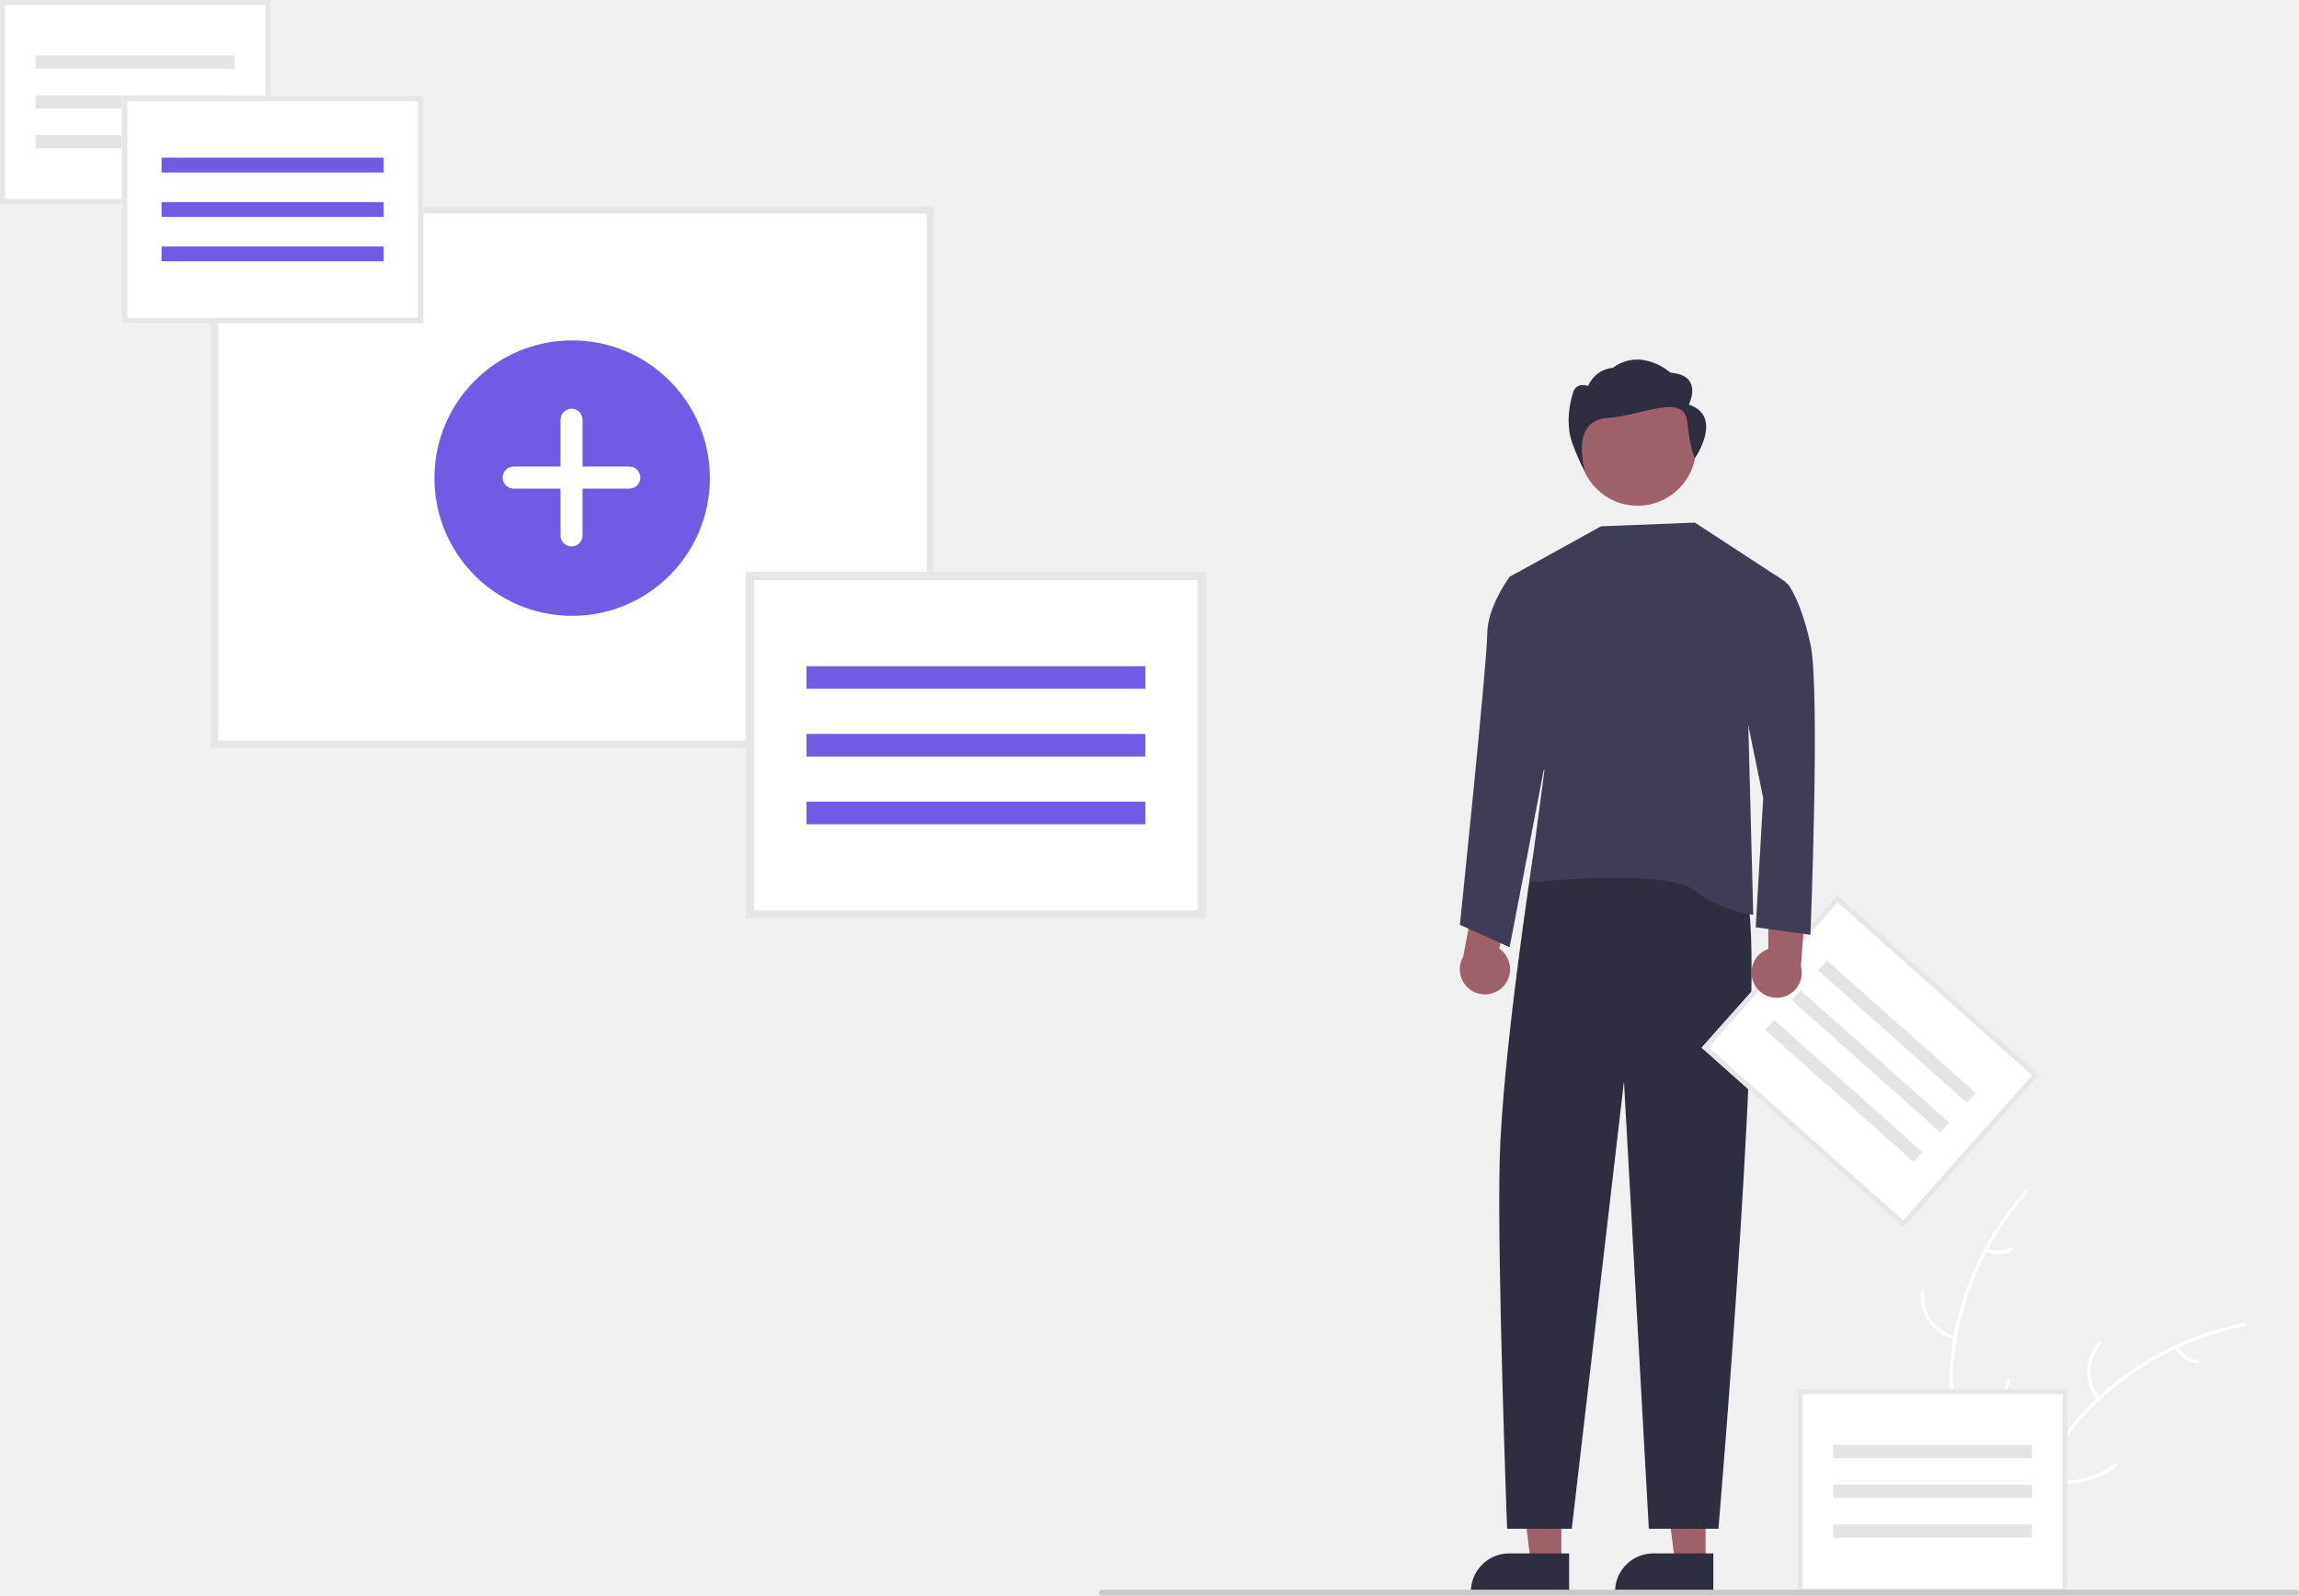
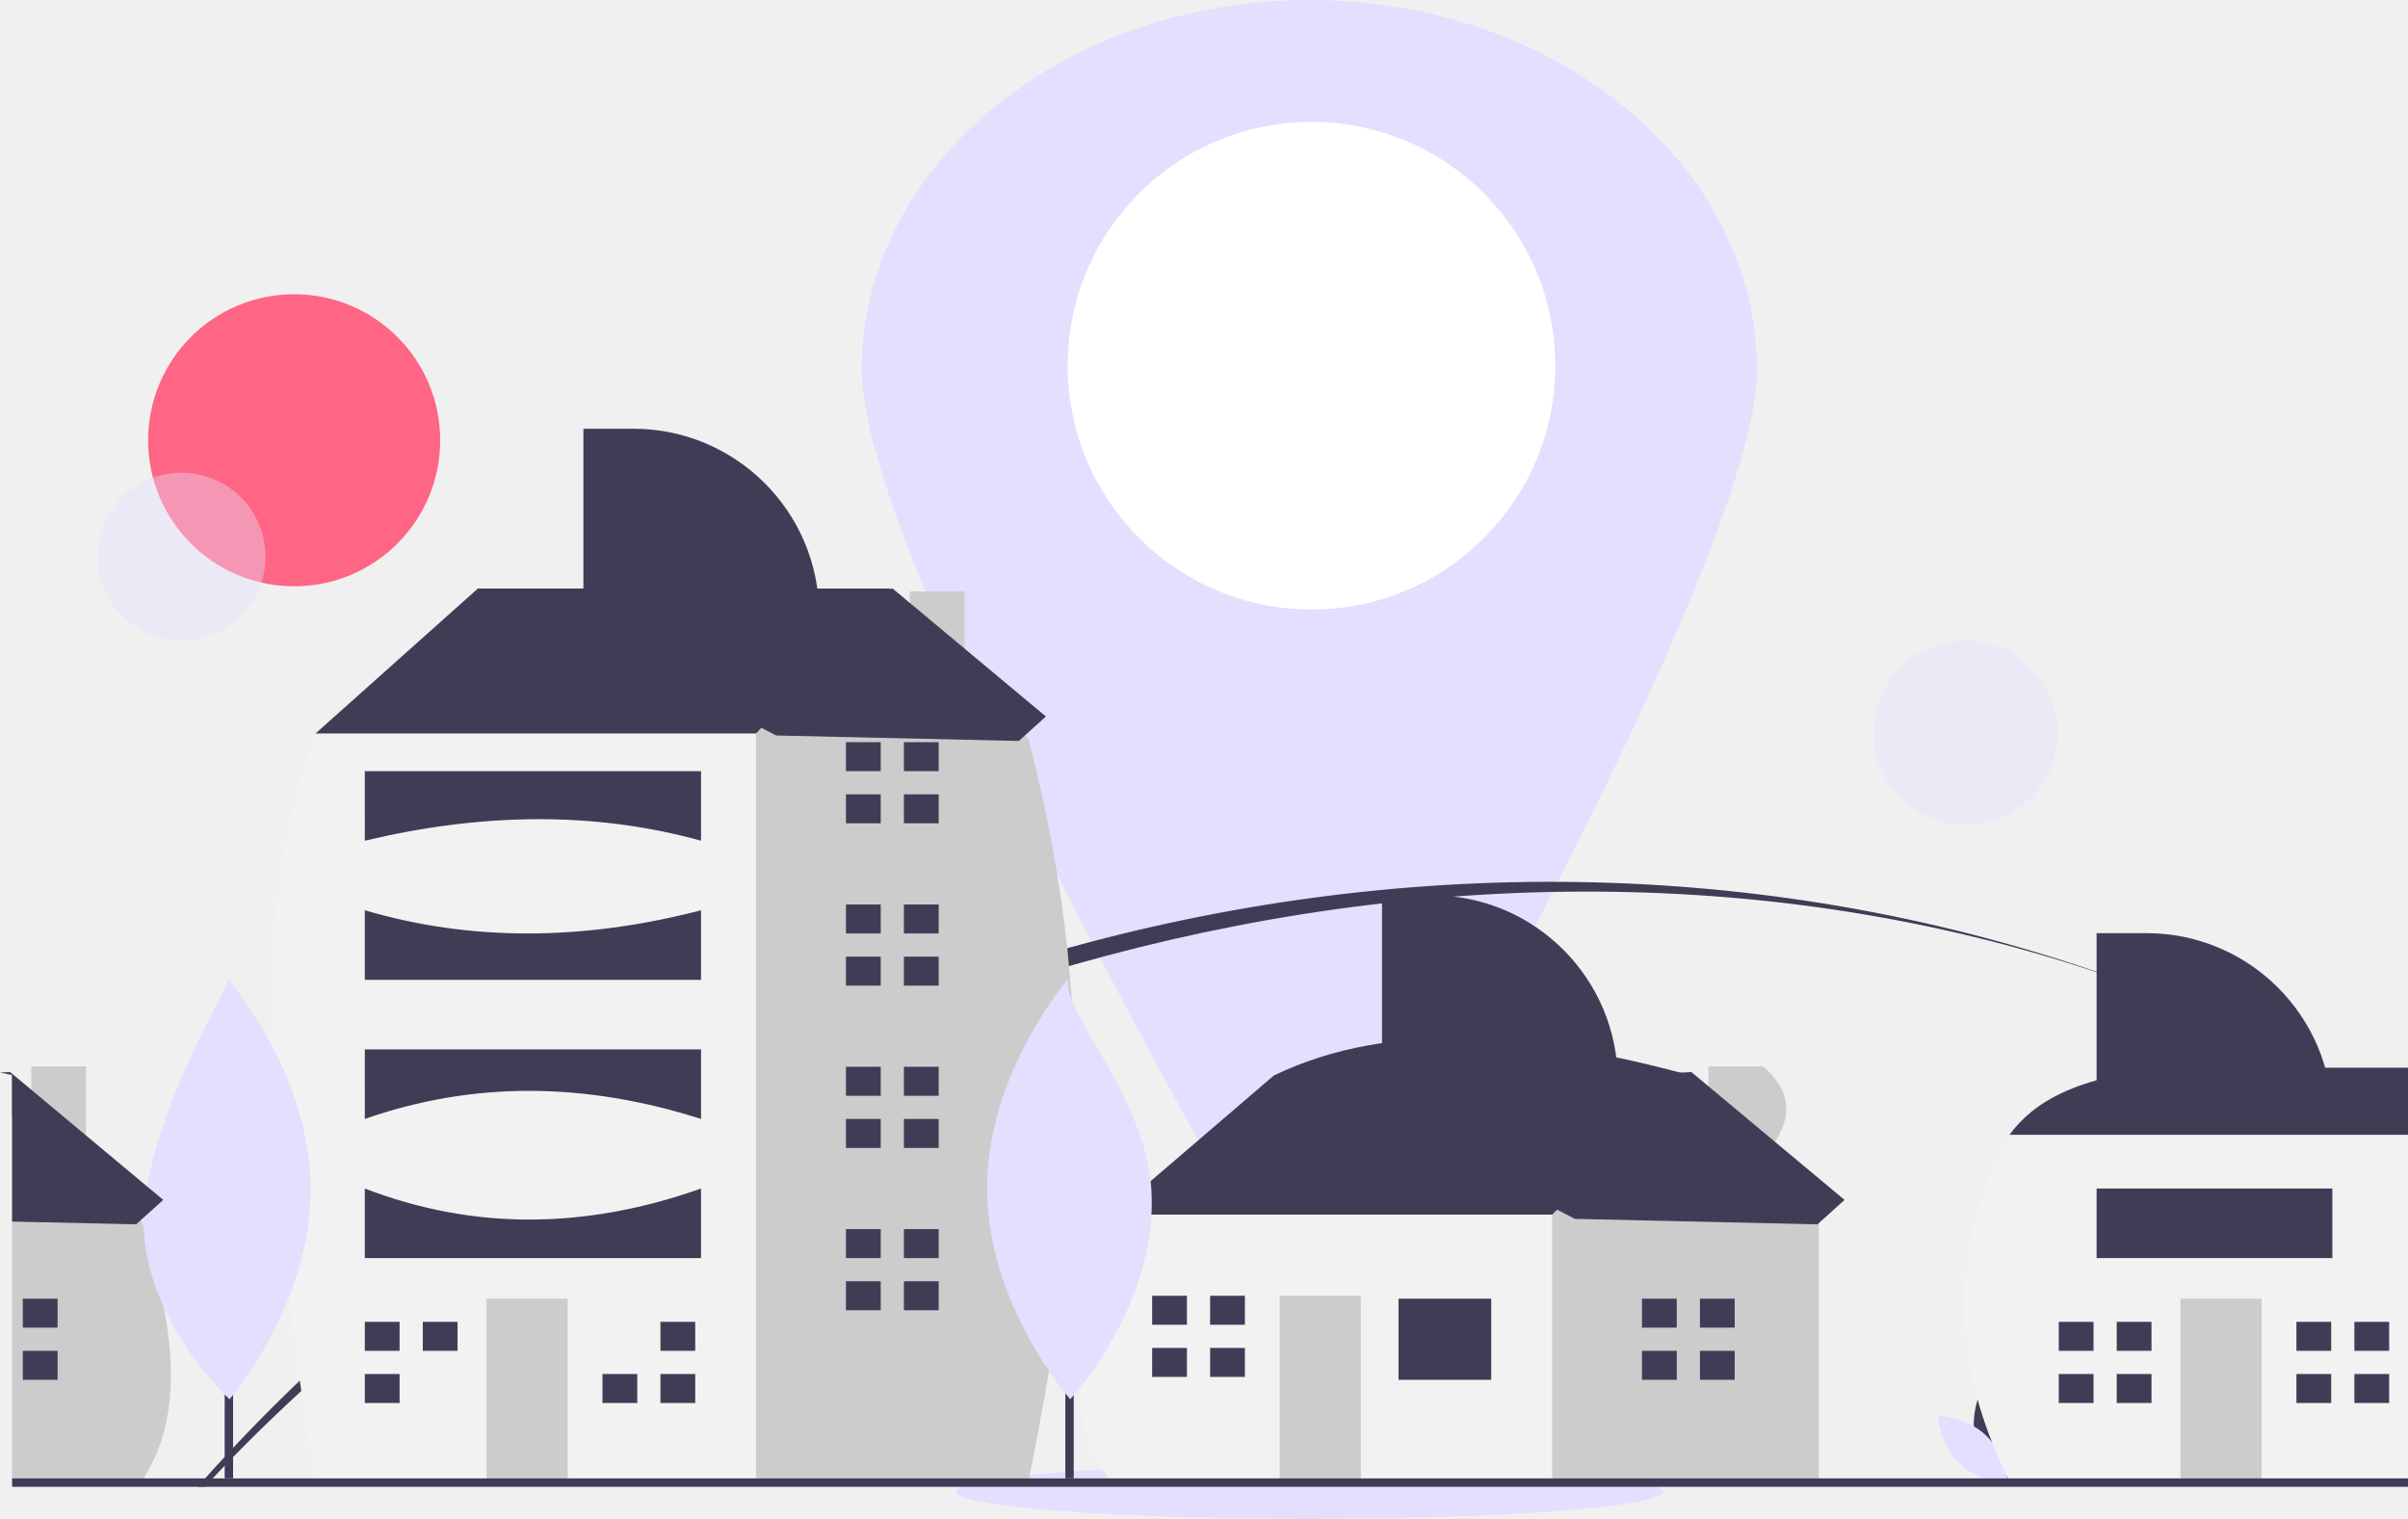
- <svg xmlns="http://www.w3.org/2000/svg" data-name="Layer 1" width="924.766" height="641.989" viewBox="0 0 924.766 641.989">
-   <path d="M901.84,677.833c3.74-30.078,22.381-59.713,51.066-69.501a139.647,139.647,0,0,0,.007,95.877c4.408,11.923,10.552,24.725,6.406,36.741-2.58,7.477-8.89,13.197-15.945,16.774-7.055,3.577-14.884,5.282-22.615,6.952l-1.522,1.258C906.965,738.222,898.1,707.91,901.84,677.833Z" transform="translate(-137.6169 -129.0053)" fill="#f0f0f0" />
-   <path d="M953.191,608.9a119.36,119.36,0,0,0-29.673,67.176,51.401,51.401,0,0,0,.585,16.094,29.481,29.481,0,0,0,7.332,13.674c3.305,3.631,7.106,6.962,9.47,11.333a18.051,18.051,0,0,1,.882,14.736c-2.088,5.988-6.202,10.868-10.392,15.501-4.652,5.144-9.565,10.413-11.543,17.233-.24.826-1.508.406-1.268-.419,3.44-11.865,14.958-18.605,20.451-29.291,2.563-4.987,3.639-10.776,1.236-16.04-2.101-4.603-6.018-8.042-9.396-11.689a31.458,31.458,0,0,1-7.667-13.103,47.519,47.519,0,0,1-1.201-16.012,115.801,115.801,0,0,1,8.457-35.191,121.477,121.477,0,0,1,21.843-35.005c.571-.64,1.451.366.884,1.002Z" transform="translate(-137.6169 -129.0053)" fill="#fff" />
-   <path d="M923.878,667.992a17.908,17.908,0,0,1-13.631-18.759c.068-.857,1.403-.791,1.335.067a16.582,16.582,0,0,0,12.716,17.424c.836.199.413,1.466-.419,1.268Z" transform="translate(-137.6169 -129.0053)" fill="#fff" />
-   <path d="M929.517,704.224a34.516,34.516,0,0,0,15.413-19.879c.243-.825,1.511-.406,1.268.419A35.902,35.902,0,0,1,930.118,705.417c-.741.439-1.338-.756-.601-1.193Z" transform="translate(-137.6169 -129.0053)" fill="#fff" />
-   <path d="M936.935,631.34a10.137,10.137,0,0,0,9.606-.488c.735-.449,1.331.747.601,1.193a11.359,11.359,0,0,1-10.626.563.69.69,0,0,1-.425-.844.671.671,0,0,1,.844-.425Z" transform="translate(-137.6169 -129.0053)" fill="#fff" />
-   <path d="M1040.342,662.054c-.451.293-.902.586-1.353.891a133.495,133.495,0,0,0-17.069,13.326c-.417.372-.835.755-1.24,1.139a140.734,140.734,0,0,0-30.564,41.839,136.671,136.671,0,0,0-7.486,19.369c-2.762,9.166-5.028,19.324-10.496,26.821a23.445,23.445,0,0,1-1.827,2.255H920.891c-.112-.056-.225-.102-.338-.158l-1.973.09c.079-.349.169-.71.248-1.06.045-.203.101-.406.146-.609.034-.135.068-.271.09-.395.011-.045.023-.09.034-.124.023-.124.057-.237.079-.349q.744-3.027,1.533-6.054c0-.011,0-.011.011-.023,4.048-15.367,9.414-30.531,16.911-44.398.226-.417.451-.846.699-1.263a130.413,130.413,0,0,1,11.714-17.768,115.291,115.291,0,0,1,7.678-8.783,95.873,95.873,0,0,1,23.991-17.971c17.723-9.358,38.242-12.943,57.183-7.227C1039.384,661.75,1039.858,661.896,1040.342,662.054Z" transform="translate(-137.6169 -129.0053)" fill="#f0f0f0" />
-   <path d="M1040.231,662.681a119.36,119.36,0,0,0-64.137,35.771,51.401,51.401,0,0,0-9.223,13.202,29.481,29.481,0,0,0-2.378,15.332c.453,4.889,1.482,9.837.738,14.751a18.051,18.051,0,0,1-8.168,12.297c-5.272,3.524-11.496,4.944-17.631,6.12-6.811,1.306-13.907,2.556-19.592,6.81-.689.515-1.448-.583-.761-1.098,9.891-7.402,23.145-5.849,33.964-11.075,5.049-2.438,9.393-6.413,10.644-12.063,1.094-4.94.037-10.044-.464-14.99a31.458,31.458,0,0,1,1.767-15.078,47.519,47.519,0,0,1,8.681-13.508,115.801,115.801,0,0,1,27.94-23.006,121.477,121.477,0,0,1,38.516-14.798c.841-.167.938,1.166.103,1.332Z" transform="translate(-137.6169 -129.0053)" fill="#fff" />
-   <path d="M981.249,692.214A17.908,17.908,0,0,1,981.659,669.029c.57-.643,1.596.213,1.025.857a16.582,16.582,0,0,0-.338,21.568c.548.662-.553,1.419-1.098.761Z" transform="translate(-137.6169 -129.0053)" fill="#fff" />
-   <path d="M963.937,724.538a34.516,34.516,0,0,0,24.275-6.592c.691-.513,1.45.586.761,1.098a35.902,35.902,0,0,1-25.274,6.808c-.856-.095-.613-1.409.239-1.314Z" transform="translate(-137.6169 -129.0053)" fill="#fff" />
-   <path d="M1013.741,670.811a10.137,10.137,0,0,0,7.964,5.394c.857.084.613,1.398-.239,1.314a11.359,11.359,0,0,1-8.823-5.948.69.69,0,0,1,.169-.929.671.671,0,0,1,.929.169Z" transform="translate(-137.6169 -129.0053)" fill="#fff" />
-   <path d="M742.239,525.983a10.056,10.056,0,0,0-1.61-15.335l9.136-34.547-17.601,5.92-5.977,31.899a10.11,10.11,0,0,0,16.052,12.063Z" transform="translate(-137.6169 -129.0053)" fill="#9e616a" />
-   <polygon points="686.055 629.029 673.795 629.028 667.963 581.74 686.057 581.741 686.055 629.029" fill="#9e616a" />
-   <path d="M826.799,769.918l-39.531-.001v-.5a15.387,15.387,0,0,1,15.386-15.386h.001l24.144.001Z" transform="translate(-137.6169 -129.0053)" fill="#2f2e41" />
-   <polygon points="628.055 629.029 615.795 629.028 609.963 581.74 628.057 581.741 628.055 629.029" fill="#9e616a" />
-   <path d="M768.799,769.918l-39.531-.001v-.5a15.387,15.387,0,0,1,15.386-15.386h.001l24.144.001Z" transform="translate(-137.6169 -129.0053)" fill="#2f2e41" />
-   <path id="b1d8f474-012b-4d97-a964-9f33bafc8058-1381" data-name="Path 1095" d="M758.853,473.114l-4.706,1.3s-12.294,79.7-13.294,121.7,3,148,3,148h26l21-180,10,180h28s20-236,11-255S758.853,473.114,758.853,473.114Z" transform="translate(-137.6169 -129.0053)" fill="#2f2e41" />
-   <circle id="e76160c9-f3a1-43ce-a248-d388186e85bb" data-name="Ellipse 219" cx="658.744" cy="179.984" r="23.493" fill="#9e616a" />
-   <path id="bb67ace3-6b73-4a38-bac1-9d795c287a43-1382" data-name="Path 1099" d="M855.853,363.114l-36.464-23.83-37.786,1.488-36.75,20.342,14,78-6,45s54-6,66,3a51.277,51.277,0,0,0,24,10l-2-77Z" transform="translate(-137.6169 -129.0053)" fill="#3f3d56" />
-   <path id="f7a1be30-9471-4724-82e7-c8ff3c288394-1383" data-name="Path 1101" d="M751.853,360.114l-3.778-.784-3.222,1.784s-9,12-9,23-11,117-11,117l20,9,16-83Z" transform="translate(-137.6169 -129.0053)" fill="#3f3d56" />
-   <path id="a2423779-f29b-465e-aa9d-0fc12224f03e-1384" data-name="Path 1104" d="M816.934,291.764s6.144-11.746-7.374-12.814c0,0-11.524-10.454-23.271-1.911,0,0-6.407,0-9.911,7.25,0,0-5.039-1.911-6.147,3.204,0,0-3.687,10.679,0,20.289s4.912,10.679,4.912,10.679-6.059-20.149,8.689-21.217,31.252-10.285,32.481,1.462,3.079,14.641,3.079,14.641S831.067,296.57,816.934,291.764Z" transform="translate(-137.6169 -129.0053)" fill="#2f2e41" />
-   <path id="e9616824-6bd8-4015-8eb7-3dcfe132b2c0-1385" data-name="Subtraction 1" d="M513.353,429.969h-291v-218h291Z" transform="translate(-137.6169 -129.0053)" fill="#fff" />
-   <path id="f4711ed8-dad6-4be5-800d-5829f7fb3f37-1386" data-name="Subtraction 1" d="M513.353,429.969h-291v-218h291Zm-288-215v212h285v-212Z" transform="translate(-137.6169 -129.0053)" fill="#e6e6e6" />
-   <g id="b3812a0d-69b2-4ac3-87c4-e066c2de2dfd" data-name="Group 41">
-     <circle id="fb0bff05-a63a-421c-8737-de050f830f30" data-name="Ellipse 220" cx="230.145" cy="192.373" r="55.409" fill="#705ce4" />
-     <path id="f9b355f0-5797-4243-8ae5-6fe77774d21b-1387" data-name="Path 1106" d="M390.771,316.725h-18.839v-18.839a4.433,4.433,0,0,0-4.433-4.433h0a4.433,4.433,0,0,0-4.433,4.433v18.839h-18.839a4.433,4.433,0,0,0-4.433,4.433v0h0a4.433,4.433,0,0,0,4.433,4.433h18.839v18.839a4.433,4.433,0,0,0,4.433,4.433h0a4.433,4.433,0,0,0,4.433-4.433V325.591h18.839a4.433,4.433,0,0,0,4.433-4.433v0h0a4.433,4.433,0,0,0-4.433-4.433h0Z" transform="translate(-137.6169 -129.0053)" fill="#fff" />
-   </g>
-   <path d="M246.356,211.06h-108.739V129.005h108.739Z" transform="translate(-137.6169 -129.0053)" fill="#fff" />
-   <path d="M246.356,211.06h-108.739V129.005h108.739Zm-106.739-2h104.739V131.005h-104.739Z" transform="translate(-137.6169 -129.0053)" fill="#e6e6e6" />
-   <rect id="a0756b3d-8076-4d61-8f2c-cdb882ad5331" data-name="Rectangle 342" x="14.342" y="22.348" width="80.054" height="5.337" fill="#e4e4e4" />
-   <rect id="b5dd6458-8ffa-4f7b-ade4-3f6bf4de284a" data-name="Rectangle 343" x="14.342" y="38.358" width="80.054" height="5.337" fill="#e4e4e4" />
-   <rect id="bf0c907d-dbb4-4364-8cdd-63eed4118a99" data-name="Rectangle 344" x="14.342" y="54.369" width="80.054" height="5.337" fill="#e4e4e4" />
-   <path d="M969.356,770.059h-108.739V688.005h108.739Z" transform="translate(-137.6169 -129.0053)" fill="#fff" />
-   <path d="M969.356,770.059h-108.739V688.005h108.739Zm-106.739-2h104.739V690.005h-104.739Z" transform="translate(-137.6169 -129.0053)" fill="#e6e6e6" />
-   <rect id="b0c2ce11-0b20-4ceb-9ae2-a734f04b6c4a" data-name="Rectangle 342" x="737.342" y="581.348" width="80.054" height="5.337" fill="#e4e4e4" />
-   <rect id="bf5a9fda-652f-454e-a316-4f0fe63005cd" data-name="Rectangle 343" x="737.342" y="597.358" width="80.054" height="5.337" fill="#e4e4e4" />
-   <rect id="ad5f030a-4549-4063-8a1c-b5f384f37057" data-name="Rectangle 344" x="737.342" y="613.369" width="80.054" height="5.337" fill="#e4e4e4" />
-   <path d="M903.318,622.827l-81.221-72.3,54.557-61.289,81.221,72.3Z" transform="translate(-137.6169 -129.0053)" fill="#fff" />
-   <path d="M903.318,622.827l-81.221-72.3,54.557-61.289,81.221,72.3ZM824.921,550.363l78.233,69.64L955.052,561.702,876.819,492.061Z" transform="translate(-137.6169 -129.0053)" fill="#e6e6e6" />
-   <rect id="b060c16b-2eb9-48d7-8f6b-fd5295a89bd0" data-name="Rectangle 342" x="897.963" y="504.046" width="5.337" height="80.054" transform="translate(-242.1991 726.0312) rotate(-48.32574)" fill="#e4e4e4" />
-   <rect id="aedfd2a5-e201-47b6-a3ec-b56955ab97bd" data-name="Rectangle 343" x="887.318" y="516.005" width="5.337" height="80.054" transform="translate(-254.6985 722.0874) rotate(-48.32574)" fill="#e4e4e4" />
-   <rect id="b4720297-2a1d-43a8-8ac0-2a4c1ee9f1d2" data-name="Rectangle 344" x="876.672" y="527.964" width="5.337" height="80.054" transform="translate(-267.1987 718.1434) rotate(-48.32574)" fill="#e4e4e4" />
-   <path d="M307.923,259.06H186.617V167.522H307.923Z" transform="translate(-137.6169 -129.0053)" fill="#fff" />
-   <path d="M307.923,259.06H186.617V167.522H307.923ZM188.848,256.828H305.692V169.753H188.848Z" transform="translate(-137.6169 -129.0053)" fill="#e6e6e6" />
-   <rect id="e724a003-6a25-4c83-be10-32efc1fd30bf" data-name="Rectangle 342" x="65" y="63.448" width="89.306" height="5.954" fill="#705ce4" />
-   <rect id="f16e8690-23eb-4802-9b18-78b8e9972275" data-name="Rectangle 343" x="65" y="81.308" width="89.306" height="5.954" fill="#705ce4" />
-   <rect id="ea05cbc1-1ae7-4cbc-994d-a1c0c2d5941e" data-name="Rectangle 344" x="65" y="99.169" width="89.306" height="5.954" fill="#705ce4" />
-   <path d="M622.733,498.694H437.617V359.005H622.733Z" transform="translate(-137.6169 -129.0053)" fill="#fff" />
-   <path d="M622.733,498.694H437.617V359.005H622.733ZM441.022,495.289H619.329V362.41H441.022Z" transform="translate(-137.6169 -129.0053)" fill="#e6e6e6" />
-   <rect id="ac8b6f6a-33b0-4e01-bc67-8452ca74a9e6" data-name="Rectangle 342" x="324.416" y="268.045" width="136.283" height="9.086" fill="#705ce4" />
-   <rect id="e4f43daa-ee47-4f01-aaaf-288902bf6f27" data-name="Rectangle 343" x="324.416" y="295.3" width="136.283" height="9.086" fill="#705ce4" />
-   <rect id="b40e1bee-dfb3-4798-af30-e469c9a00d65" data-name="Rectangle 344" x="324.416" y="322.558" width="136.283" height="9.086" fill="#705ce4" />
-   <path d="M1061.192,770.995h-480.294a1.191,1.191,0,0,1,0-2.381h480.294a1.191,1.191,0,1,1,0,2.381Z" transform="translate(-137.6169 -129.0053)" fill="#cacaca" />
-   <path d="M843.422,525.229a10.056,10.056,0,0,1,5.501-14.405l.06-35.735,15.485,10.249-2.431,32.363a10.11,10.11,0,0,1-18.615,7.527Z" transform="translate(-137.6169 -129.0053)" fill="#9e616a" />
-   <path id="b2a3d507-71c0-44dd-96fb-9359ee9fed80-1388" data-name="Path 1100" d="M844.853,367.114l6.918-6.668,5.082,3.668s5,6,9,24,0,117,0,117l-22-3,3-52-9-44Z" transform="translate(-137.6169 -129.0053)" fill="#3f3d56" />
+ <svg xmlns="http://www.w3.org/2000/svg" data-name="Layer 1" width="572.88" height="361.347" viewBox="0 0 572.88 361.347">
+   <path d="M731.572,357.326c0,34.668-54.19,136.907-85.26,192.678a24.312,24.312,0,0,1-42.48,0c-31.07-55.771-85.26-158.01-85.26-192.678,0-48.601,47.682-88,106.5-88S731.572,308.725,731.572,357.326Z" transform="translate(-313.5599 -269.3263)" fill="#e5deff" />
+   <circle cx="312.012" cy="87" r="58" fill="#fff" />
+   <circle cx="69.982" cy="104.74" r="34.74" fill="#ff6584" />
+   <ellipse cx="311.512" cy="354.856" rx="84.092" ry="6.492" fill="#e5deff" />
+   <circle cx="356.74" cy="401.758" r="19.986" transform="translate(-410.5334 420.2112) rotate(-80.78252)" fill="#e5deff" opacity="0.4" style="isolation:isolate" />
+   <path d="M824.33,504.856c-157.39-59-349.35-1.48-460.18,116.18-.63.66-1.26,1.33-1.87,2h-1.69c.58-.67,1.18-1.34,1.77-2C475.49,494.426,664.9,443.966,824.33,504.856Z" transform="translate(-313.5599 -269.3263)" fill="#3f3d56" />
+   <path d="M867.34,524.426a375.733,375.733,0,0,0-43.01-19.57A341.325,341.325,0,0,1,867.34,524.426Z" transform="translate(-313.5599 -269.3263)" fill="#3f3d56" />
+   <circle cx="467.641" cy="174.315" r="21.92" fill="#e5deff" opacity="0.4" style="isolation:isolate" />
+   <path d="M783.641,612.247c1.694,6.262,7.496,10.14,7.496,10.14s3.056-6.274,1.362-12.536-7.496-10.14-7.496-10.14S781.947,605.986,783.641,612.247Z" transform="translate(-313.5599 -269.3263)" fill="#3f3d56" />
+   <path d="M786.13,610.902c4.648,4.525,5.216,11.481,5.216,11.481s-6.968-.381-11.617-4.905-5.216-11.481-5.216-11.481S781.482,606.377,786.13,610.902Z" transform="translate(-313.5599 -269.3263)" fill="#e5deff" />
+   <path d="M316.92,525.182v9.66l-.48.52v-10.28C316.6,525.112,316.76,525.152,316.92,525.182Z" transform="translate(-313.5599 -269.3263)" fill="#3f3d56" />
+   <path d="M347.7,621.032c-.14.23-.29.46-.44.69h-30.82v-96.06l.48-.48,4.09,4.65v-6.8h13v21.58l13.13,14.91.12.14c.16.5.31,1,.46,1.5a.035.035,0,0,0,.01.02,177.405,177.405,0,0,1,4.84,19.19C355.43,595.662,355,609.682,347.7,621.032Z" transform="translate(-313.5599 -269.3263)" fill="#ccc" />
+   <rect x="5.427" y="308.953" width="8.274" height="6.895" fill="#3f3d56" />
+   <rect x="5.427" y="321.365" width="8.274" height="6.895" fill="#3f3d56" />
+   <path d="M582.148,565.178l-4.137-6.895,38.614-33.098c28.547-13.741,62.958-9.776,99.294,0l0,9.653-35.856,38.615-41.373,8.274Z" transform="translate(-313.5599 -269.3263)" fill="#3f3d56" />
+   <path d="M733.011,544.608c6.857-7.627,7.81-14.88,0-21.577h-13v6.804l-4.092-4.65-33.098,33.098-5.517,5.516-6.895,27.582,12.412,30.339h63.437V559.662Z" transform="translate(-313.5599 -269.3263)" fill="#ccc" />
+   <path d="M578.011,558.283H682.821v63.438l-104.81,0C565.331,608.002,571.918,582.997,578.011,558.283Z" transform="translate(-313.5599 -269.3263)" fill="#f2f2f2" />
+   <rect x="332.715" y="308.953" width="22.065" height="19.307" fill="#3f3d56" />
+   <rect x="304.444" y="308.263" width="19.307" height="44.13" fill="#ccc" />
+   <polygon points="282.379 315.159 282.379 308.264 274.105 308.264 274.105 315.159 281.689 315.159 282.379 315.159" fill="#3f3d56" />
+   <polygon points="281.689 320.675 274.105 320.675 274.105 327.571 282.379 327.571 282.379 320.675 281.689 320.675" fill="#3f3d56" />
+   <rect x="287.895" y="308.263" width="8.274" height="6.895" fill="#3f3d56" />
+   <rect x="287.895" y="320.675" width="8.274" height="6.895" fill="#3f3d56" />
+   <polygon points="398.911 315.849 398.911 308.953 390.636 308.953 390.636 315.849 398.221 315.849 398.911 315.849" fill="#3f3d56" />
+   <polygon points="398.221 321.365 390.636 321.365 390.636 328.26 398.911 328.26 398.911 321.365 398.221 321.365" fill="#3f3d56" />
+   <rect x="404.427" y="308.953" width="8.274" height="6.895" fill="#3f3d56" />
+   <rect x="404.427" y="321.365" width="8.274" height="6.895" fill="#3f3d56" />
+   <polygon points="81.966 180.01 75.071 174.493 113.685 140.016 211.599 140.016 211.599 170.356 148.162 213.108 81.966 180.01" fill="#3f3d56" />
+   <path d="M543.011,428.682V410.031h-13v4.568l-4.852-5.257-31.719,34.477-12.411,8.275-19.245,140.603,29.023,29.023,67.45,0c10.335-51.988,18.53-105.394,0-176.522Z" transform="translate(-313.5599 -269.3263)" fill="#ccc" />
+   <path d="M388.63,443.819l104.81,0V621.72l-104.81,0C377.161,552.607,371.56,488.515,388.63,443.819Z" transform="translate(-313.5599 -269.3263)" fill="#f2f2f2" />
+   <rect x="115.753" y="308.953" width="19.307" height="43.441" fill="#ccc" />
+   <polygon points="95.067 321.365 95.067 314.47 86.793 314.47 86.793 321.365 94.378 321.365 95.067 321.365" fill="#3f3d56" />
+   <polygon points="94.378 326.881 86.793 326.881 86.793 333.777 95.067 333.777 95.067 326.881 94.378 326.881" fill="#3f3d56" />
+   <rect x="100.583" y="314.469" width="8.274" height="6.895" fill="#3f3d56" />
+   <polygon points="150.92 326.881 143.335 326.881 143.335 333.777 151.609 333.777 151.609 326.881 150.92 326.881" fill="#3f3d56" />
+   <rect x="157.125" y="314.469" width="8.274" height="6.895" fill="#3f3d56" />
+   <rect x="157.125" y="326.881" width="8.274" height="6.895" fill="#3f3d56" />
+   <polygon points="209.53 183.457 209.53 176.562 201.256 176.562 201.256 183.457 208.841 183.457 209.53 183.457" fill="#3f3d56" />
+   <polygon points="208.841 188.974 201.256 188.974 201.256 195.869 209.53 195.869 209.53 188.974 208.841 188.974" fill="#3f3d56" />
+   <rect x="215.047" y="176.562" width="8.274" height="6.895" fill="#3f3d56" />
+   <rect x="215.047" y="188.973" width="8.274" height="6.895" fill="#3f3d56" />
+   <polygon points="209.53 222.072 209.53 215.176 201.256 215.176 201.256 222.072 208.841 222.072 209.53 222.072" fill="#3f3d56" />
+   <polygon points="208.841 227.588 201.256 227.588 201.256 234.483 209.53 234.483 209.53 227.588 208.841 227.588" fill="#3f3d56" />
+   <rect x="215.047" y="215.176" width="8.274" height="6.895" fill="#3f3d56" />
+   <rect x="215.047" y="227.587" width="8.274" height="6.895" fill="#3f3d56" />
+   <polygon points="209.53 260.686 209.53 253.79 201.256 253.79 201.256 260.686 208.841 260.686 209.53 260.686" fill="#3f3d56" />
+   <polygon points="208.841 266.202 201.256 266.202 201.256 273.097 209.53 273.097 209.53 266.202 208.841 266.202" fill="#3f3d56" />
+   <rect x="215.047" y="253.79" width="8.274" height="6.895" fill="#3f3d56" />
+   <rect x="215.047" y="266.202" width="8.274" height="6.895" fill="#3f3d56" />
+   <polygon points="209.53 299.3 209.53 292.404 201.256 292.404 201.256 299.3 208.841 299.3 209.53 299.3" fill="#3f3d56" />
+   <polygon points="208.841 304.816 201.256 304.816 201.256 311.711 209.53 311.711 209.53 304.816 208.841 304.816" fill="#3f3d56" />
+   <rect x="215.047" y="292.404" width="8.274" height="6.895" fill="#3f3d56" />
+   <rect x="215.047" y="304.816" width="8.274" height="6.895" fill="#3f3d56" />
+   <path d="M400.352,452.783H480.339V469.332c-25.638-7.076-52.374-6.568-79.986,0Z" transform="translate(-313.5599 -269.3263)" fill="#3f3d56" />
+   <path d="M400.352,485.881q37.447,11.033,79.986,0v16.549H400.352Z" transform="translate(-313.5599 -269.3263)" fill="#3f3d56" />
+   <path d="M400.352,518.979H480.339V535.528c-27.259-8.704-53.949-9.115-79.986,0Z" transform="translate(-313.5599 -269.3263)" fill="#3f3d56" />
+   <path d="M400.352,552.077c26.086,10.054,52.772,9.635,79.986,0v16.549H400.352Z" transform="translate(-313.5599 -269.3263)" fill="#3f3d56" />
+   <path d="M830.24,523.326h56.2v27.08l-5.02,1.571-16.7,5.212-26.2-6.069-26.17-6.065-13.82-3.201-6.9-2.553C797.37,531.425,807.81,525.23,830.24,523.326Z" transform="translate(-313.5599 -269.3263)" fill="#3f3d56" />
+   <path d="M886.44,539.301v82.421h-94.81c-.03-.051-.05-.097-.08-.148v-.005a1.265,1.265,0,0,0-.08-.167q-2.22-4.469-3.98-8.914c-9.95-25.078-8.87-49.494,4.14-73.187Z" transform="translate(-313.5599 -269.3263)" fill="#f2f2f2" />
+   <rect x="518.753" y="308.953" width="19.307" height="43.441" fill="#ccc" />
+   <polygon points="498.067 321.365 498.067 314.47 489.793 314.47 489.793 321.365 497.378 321.365 498.067 321.365" fill="#3f3d56" />
+   <polygon points="497.378 326.881 489.793 326.881 489.793 333.777 498.067 333.777 498.067 326.881 497.378 326.881" fill="#3f3d56" />
+   <rect x="503.583" y="314.469" width="8.274" height="6.895" fill="#3f3d56" />
+   <rect x="503.583" y="326.881" width="8.274" height="6.895" fill="#3f3d56" />
+   <polygon points="554.609 321.365 554.609 314.47 546.335 314.47 546.335 321.365 553.92 321.365 554.609 321.365" fill="#3f3d56" />
+   <polygon points="553.92 326.881 546.335 326.881 546.335 333.777 554.609 333.777 554.609 326.881 553.92 326.881" fill="#3f3d56" />
+   <rect x="560.125" y="314.469" width="8.274" height="6.895" fill="#3f3d56" />
+   <rect x="560.125" y="326.881" width="8.274" height="6.895" fill="#3f3d56" />
+   <path d="M812.353,491.326h11.886a44.202,44.202,0,0,1,44.202,44.202v0h-56.087Z" transform="translate(-313.5599 -269.3263)" fill="#3f3d56" />
+   <path d="M452.353,371.326h11.886a44.202,44.202,0,0,1,44.202,44.202v0h-56.087Z" transform="translate(-313.5599 -269.3263)" fill="#3f3d56" />
+   <path d="M642.353,482.326h11.886a44.202,44.202,0,0,1,44.202,44.202v0h-56.087Z" transform="translate(-313.5599 -269.3263)" fill="#3f3d56" />
+   <rect x="498.793" y="282.751" width="56.087" height="16.549" fill="#3f3d56" />
+   <rect x="2.88" y="351.71" width="570" height="2" fill="#3f3d56" />
+   <rect x="53.451" y="272.705" width="2" height="79" fill="#3f3d56" />
+   <path d="M387.469,552.099c.127,27.624-19.308,50.108-19.308,50.108s-24.889-22.782-19.769-49.928c5.15-27.301,21.199-49.992,19.308-50.108C367.7,502.171,387.341,524.475,387.469,552.099Z" transform="translate(-313.5599 -269.3263)" fill="#e5deff" />
+   <rect x="253.451" y="272.705" width="2" height="79" fill="#3f3d56" />
+   <path d="M587.469,552.099c1.803,27.566-19.308,50.108-19.308,50.108s-19.642-22.304-19.769-49.928,19.308-50.108,19.308-50.108C565.805,509.743,586.01,529.795,587.469,552.099Z" transform="translate(-313.5599 -269.3263)" fill="#e5deff" />
+   <polygon points="125.513 144.289 212.387 140.039 248.83 170.458 242.387 176.275 184.678 174.976 125.513 144.289" fill="#3f3d56" />
+   <path d="M352.39,554.782l-4.68,4.23-.57.51-1.19,1.08-29.51-.66v-34.86q-1.44-.315-2.88-.6l2.39-.12.49.41,4.57,3.81,13,10.86,14.52,12.12Z" transform="translate(-313.5599 -269.3263)" fill="#3f3d56" />
+   <polygon points="315.513 259.289 402.387 255.039 438.83 285.458 432.387 291.275 374.678 289.976 315.513 259.289" fill="#3f3d56" />
</svg>
